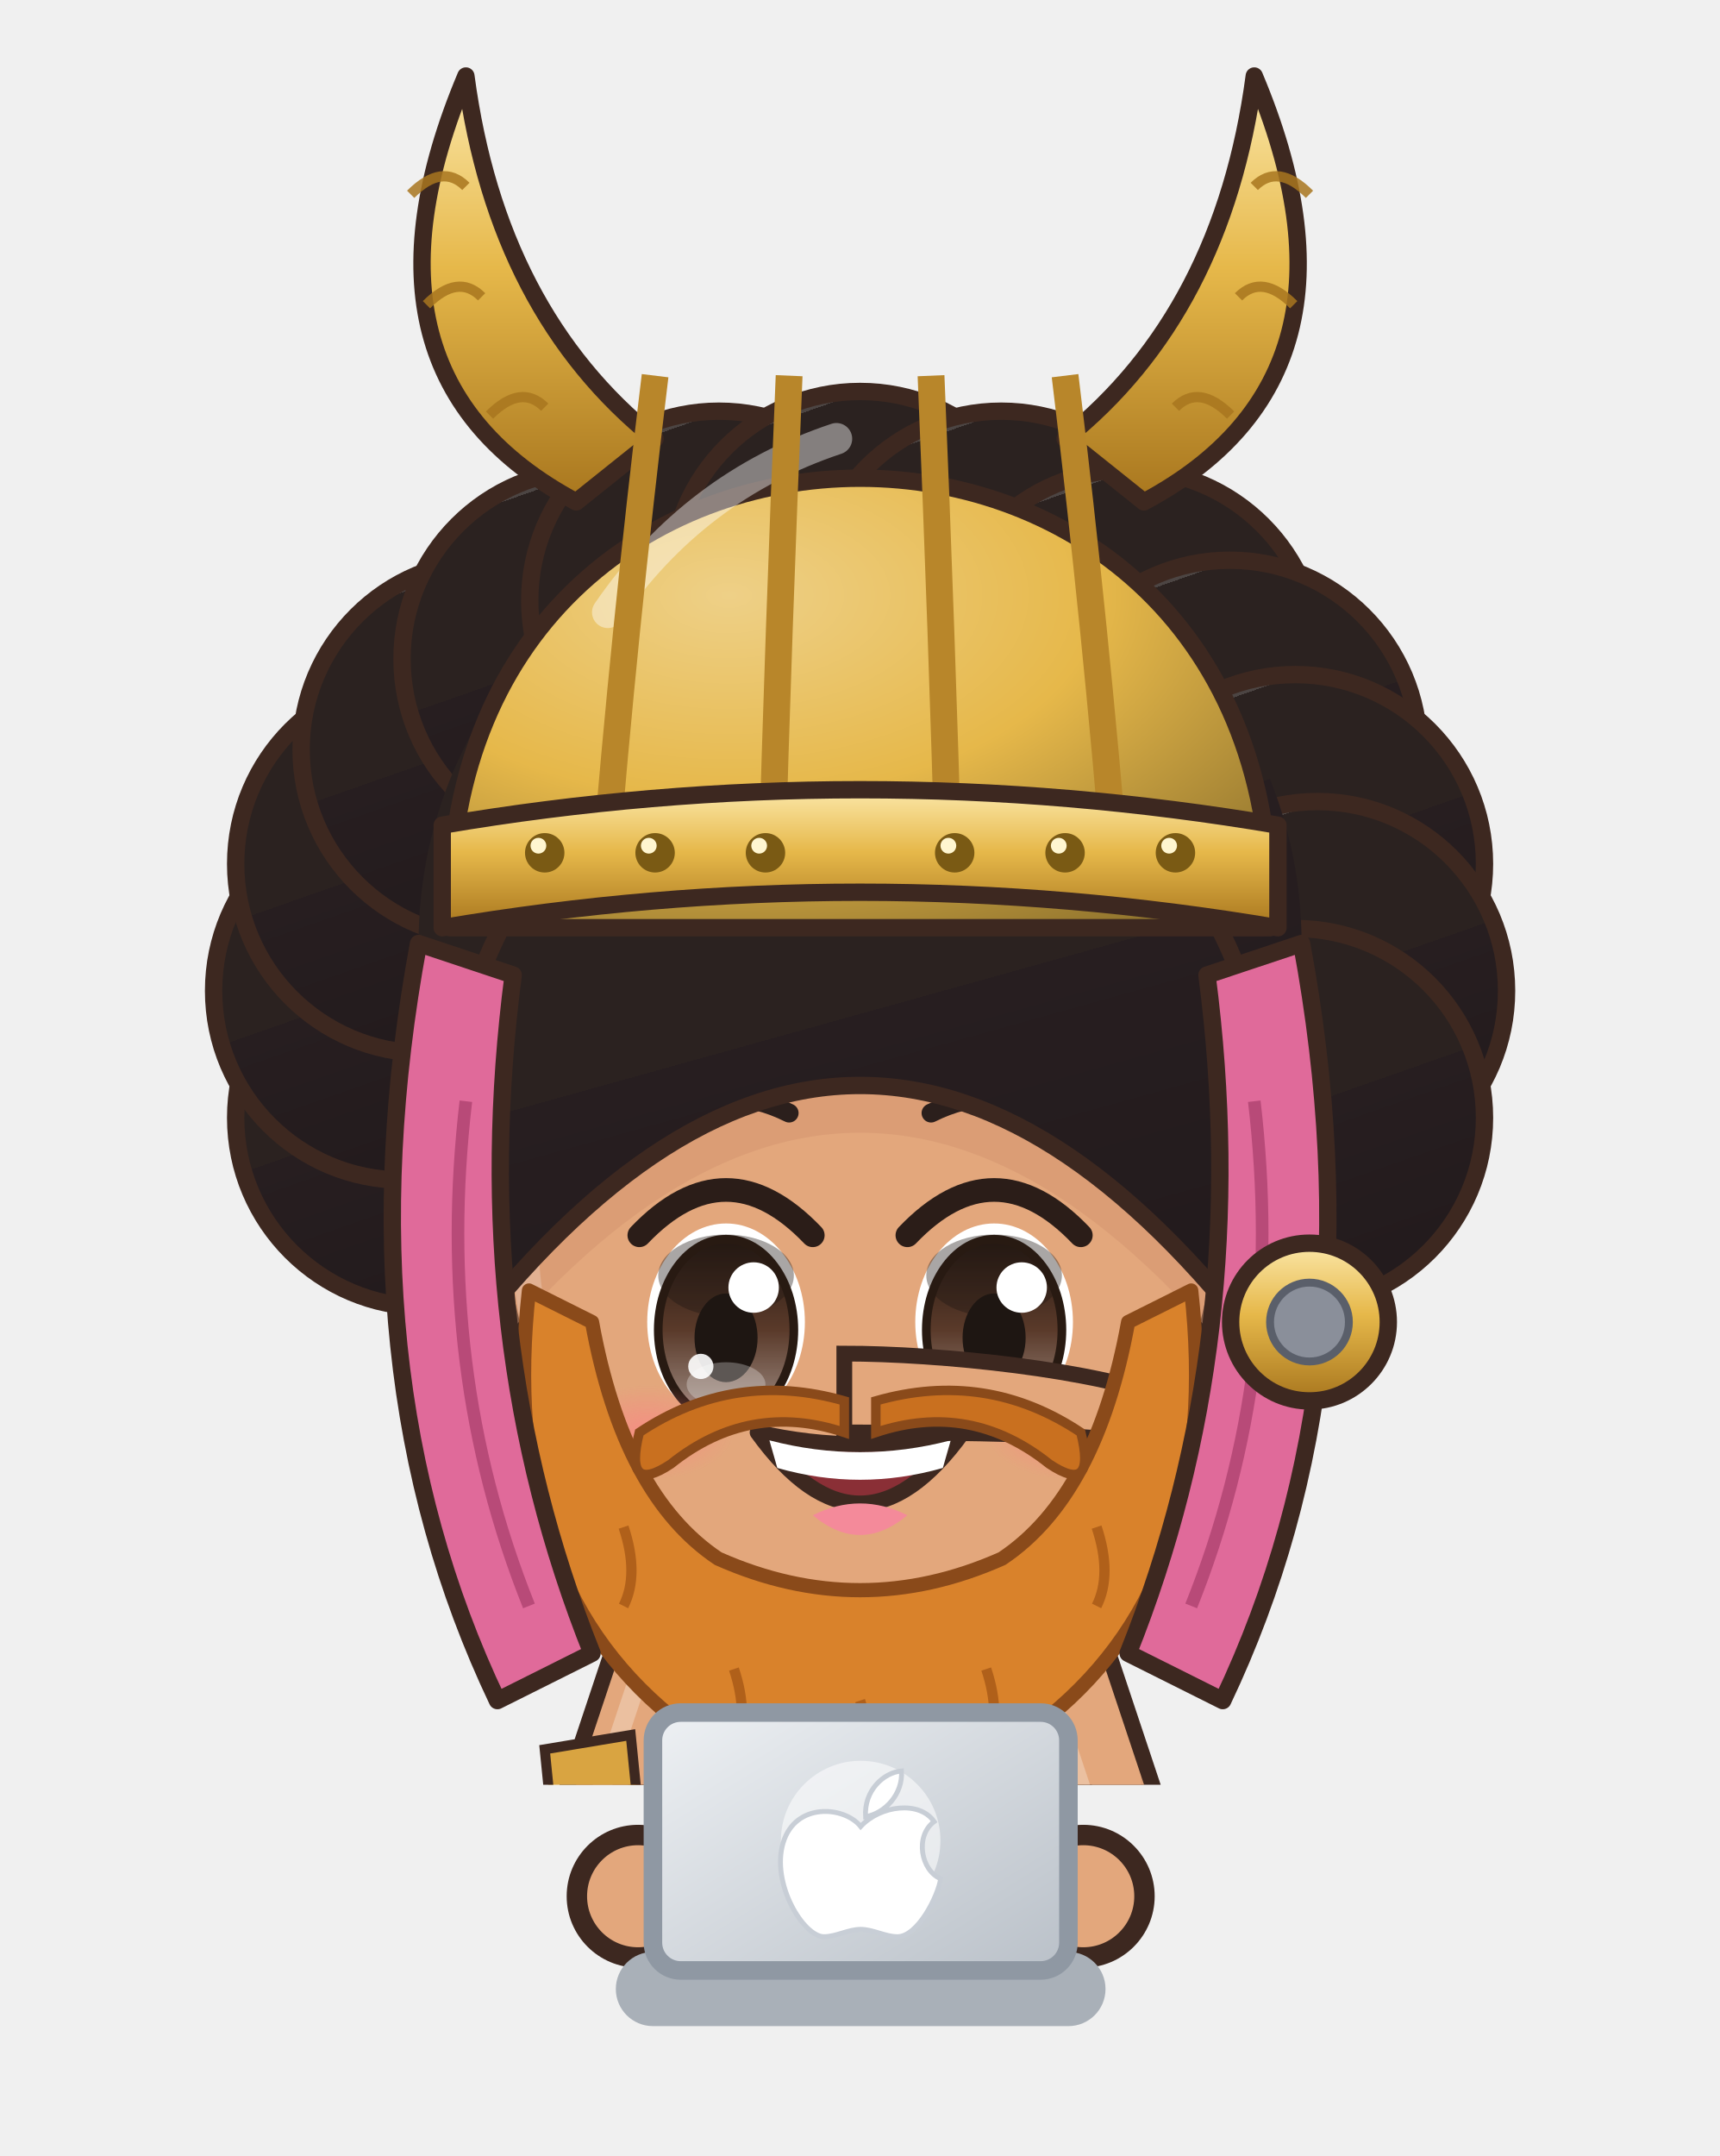
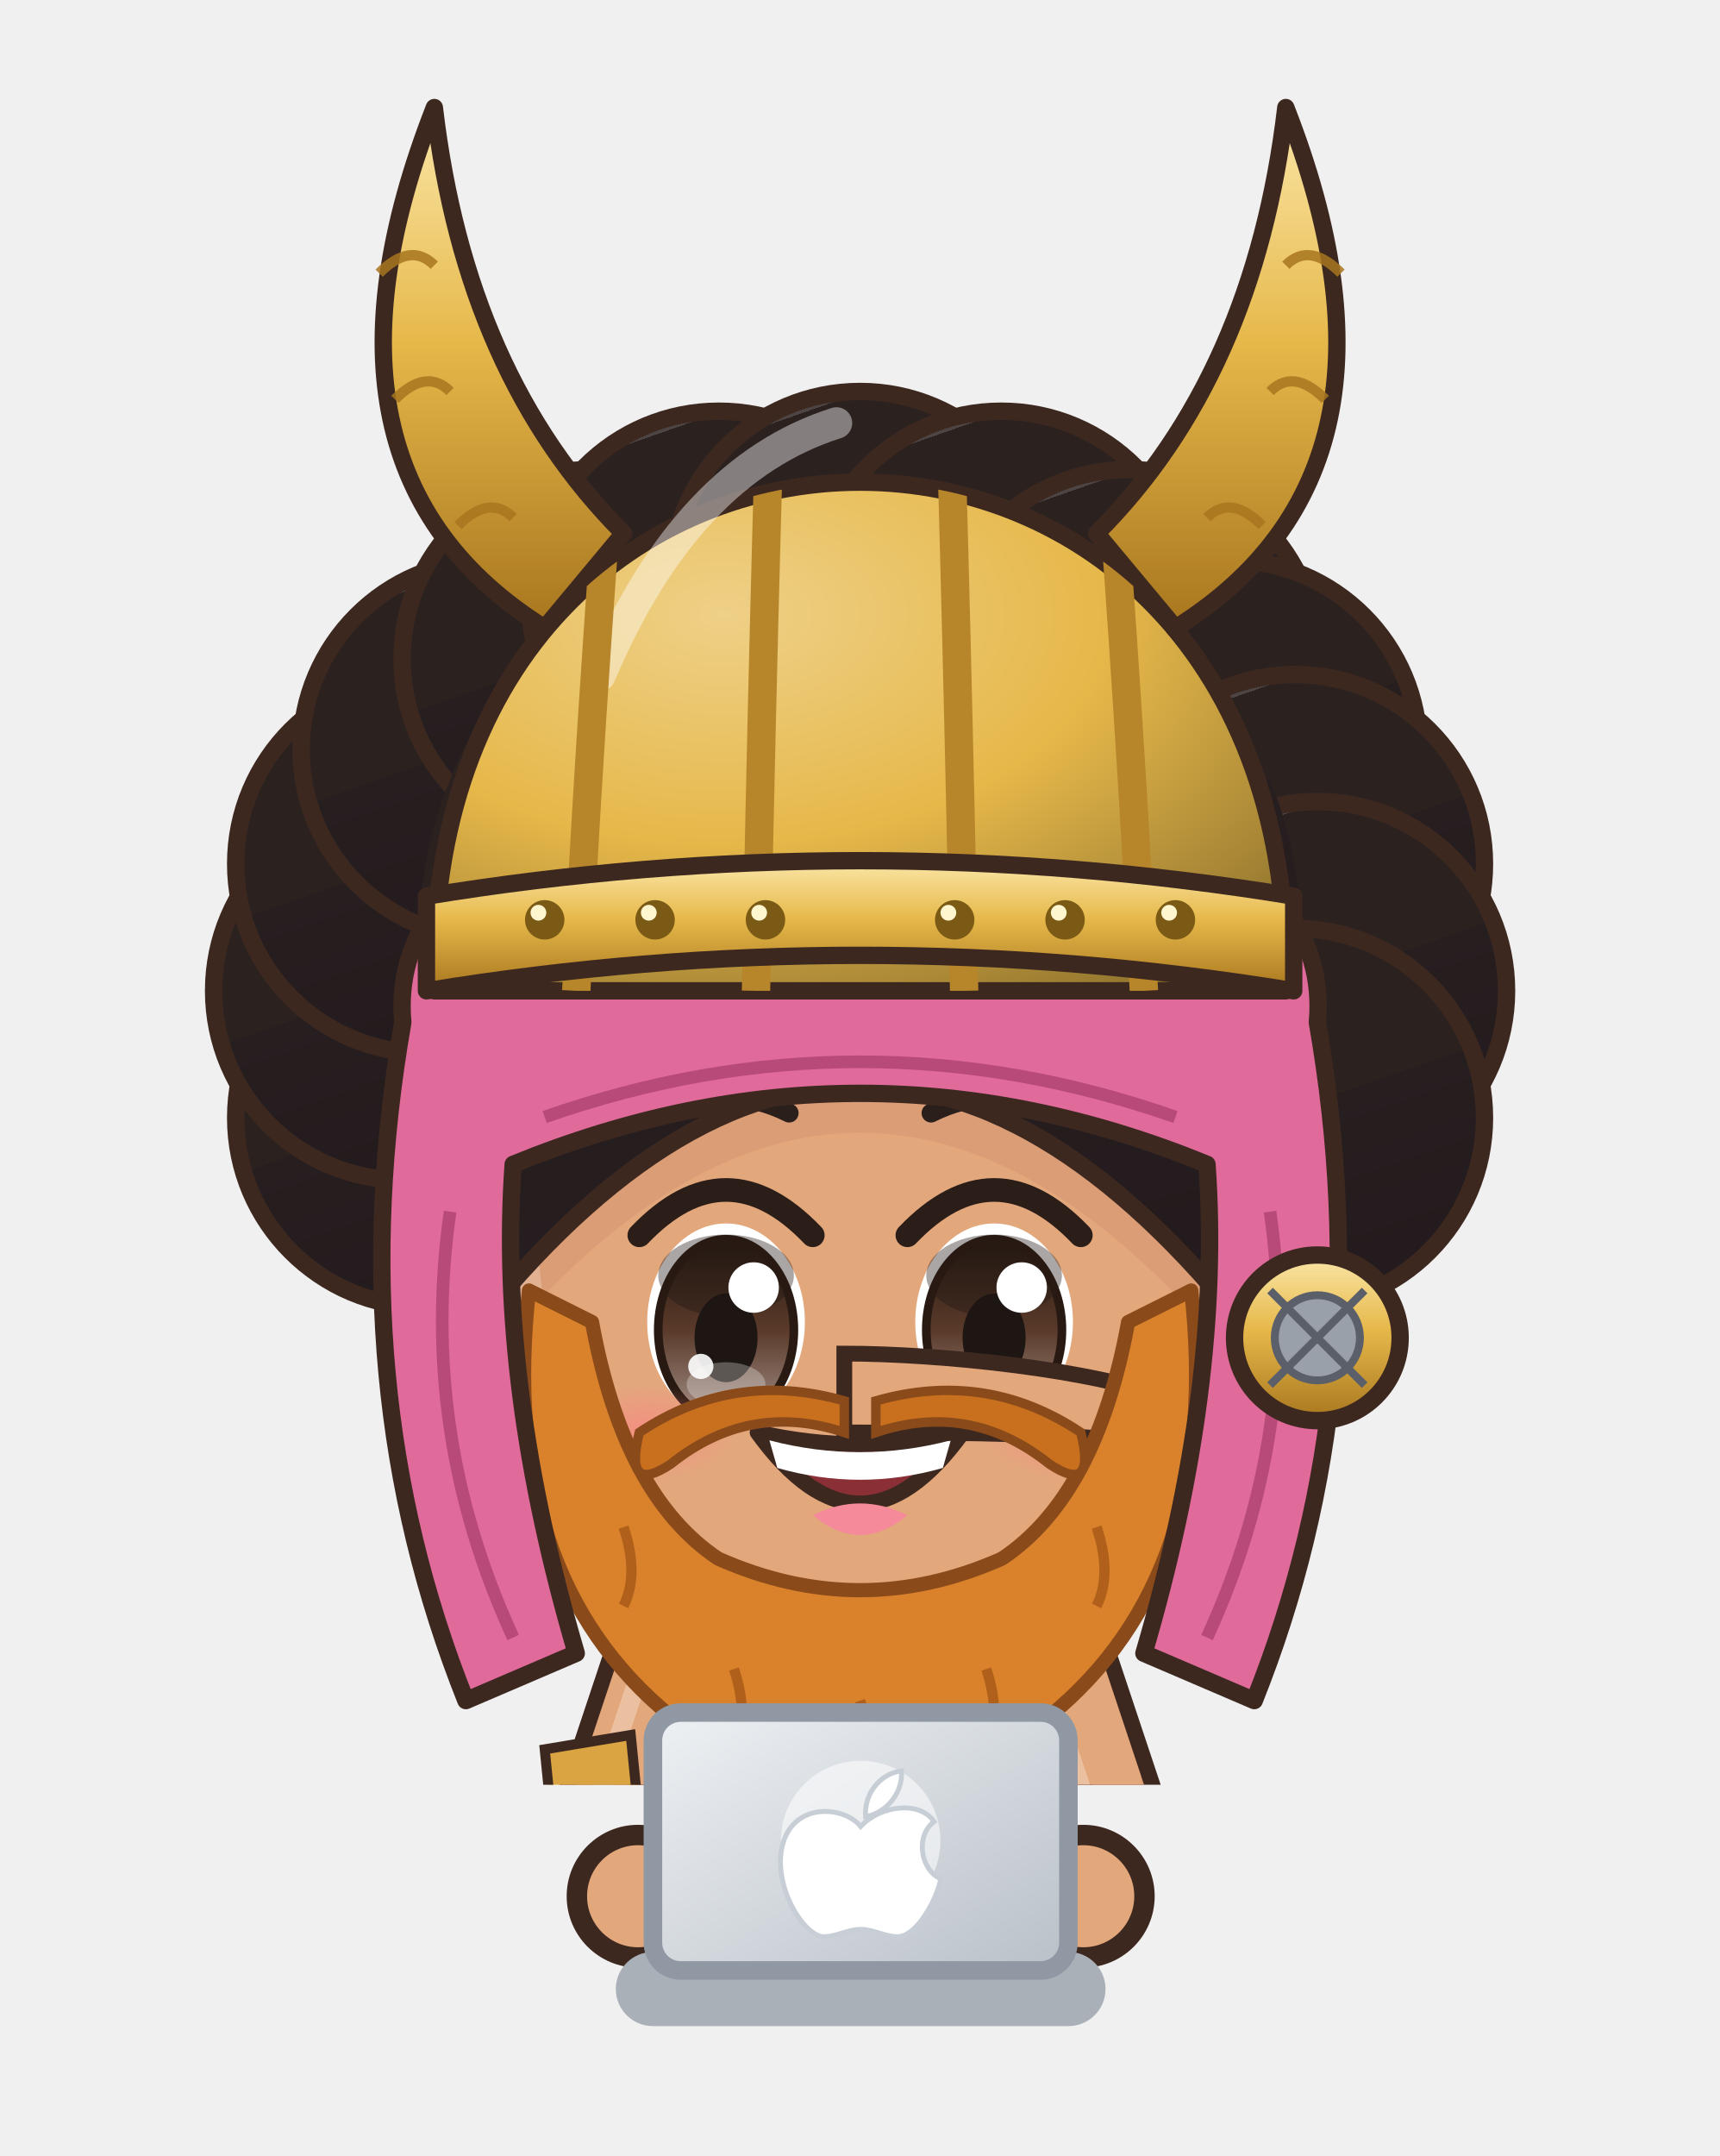
<svg xmlns="http://www.w3.org/2000/svg" viewBox="161.6 201.8 92.7 116.2" width="92.7" height="116.2">
  <svg x="161.6" y="201.8" viewBox="-120 -180 240 248.94" width="92.736" height="96.192">
    <defs>
      <linearGradient id="hair17" x1="0" y1="0" x2=".35" y2="1">
        <stop offset="0" stop-color="#4c4543" />
        <stop offset=".16" stop-color="#4c4543" />
        <stop offset=".16" stop-color="#2b2220" />
        <stop offset=".58" stop-color="#2b2220" />
        <stop offset=".58" stop-color="#271e20" />
        <stop offset="1" stop-color="#231b1d" />
      </linearGradient>
      <radialGradient id="skin17" cx=".4" cy=".32" r=".85">
        <stop offset="0" stop-color="#e3a77c" />
        <stop offset=".84" stop-color="#e3a77c" />
        <stop offset=".84" stop-color="#db9e75" />
        <stop offset="1" stop-color="#db9e75" />
      </radialGradient>
      <linearGradient id="cloth17" x1="0" y1="0" x2=".45" y2="1">
        <stop offset="0" stop-color="#e7b590" />
        <stop offset=".16" stop-color="#e7b590" />
        <stop offset=".16" stop-color="#e3a77c" />
        <stop offset=".6" stop-color="#e3a77c" />
        <stop offset=".6" stop-color="#be8b6b" />
        <stop offset="1" stop-color="#ae7f62" />
      </linearGradient>
      <linearGradient id="iris17" x1="0" y1="0" x2="0" y2="1">
        <stop offset="0" stop-color="#281a12" />
        <stop offset=".5" stop-color="#5a3a2a" />
        <stop offset="1" stop-color="#a49289" />
      </linearGradient>
      <linearGradient id="gold17" x1="0" y1="0" x2="1" y2="1">
        <stop offset="0" stop-color="#f6d27a" />
        <stop offset=".55" stop-color="#d9a63a" />
        <stop offset="1" stop-color="#a8761e" />
      </linearGradient>
      <linearGradient id="steel17" x1="0" y1="0" x2="1" y2="1">
        <stop offset="0" stop-color="#e4e8ee" />
        <stop offset=".5" stop-color="#9aa3ad" />
        <stop offset="1" stop-color="#5a606a" />
      </linearGradient>
      <linearGradient id="beard17" x1="0" y1="0" x2="0" y2="1">
        <stop offset="0" stop-color="#e6e6ea" />
        <stop offset="1" stop-color="#b8b8c2" />
      </linearGradient>
      <radialGradient id="hawkiris17" cx=".45" cy=".4" r=".7">
        <stop offset="0" stop-color="#ffe27a" />
        <stop offset=".6" stop-color="#e8a52a" />
        <stop offset="1" stop-color="#9a5a12" />
      </radialGradient>
      <linearGradient id="straw17" x1="0" y1="0" x2=".3" y2="1">
        <stop offset="0" stop-color="#ffe7aa" />
        <stop offset=".16" stop-color="#ffe7aa" />
        <stop offset=".16" stop-color="#ffe39a" />
        <stop offset=".58" stop-color="#ffe39a" />
        <stop offset=".58" stop-color="#e9b456" />
        <stop offset="1" stop-color="#d6a54f" />
      </linearGradient>
      <radialGradient id="blush17">
        <stop offset="0" stop-color="#ff7f86" stop-opacity=".9" />
        <stop offset="1" stop-color="#ff7f86" stop-opacity="0" />
      </radialGradient>
      <pattern id="stripe17" width="12" height="10" patternUnits="userSpaceOnUse">
        <rect width="6" height="10" fill="#e05a7a" />
        <rect x="6" width="6" height="10" fill="#5a3aa0" />
      </pattern>
      <clipPath id="face17">
        <path d="M -46,-4 C -47,-38 -25,-55 0,-55 C 25,-55 47,-38 46,-4 C 45,23 26,43 0,44 C -26,43 -45,23 -46,-4 Z" />
      </clipPath>
      <clipPath id="torso17">
        <path d="M -30,50 C -34,68 -28,94 -26,124 L 26,124 C 28,94 34,68 30,50 C 18,40 -18,40 -30,50 Z" />
      </clipPath>
    </defs>
    <ellipse cx="0" cy="208" rx="42" ry="7" fill="#000000" opacity=".16" />
    <g transform="translate(0,44.0) scale(1.100,1.100) translate(0,-44)">
      <circle cx="-55.2" cy="-17.9" r="24" fill="url(#hair17)" stroke="#3d2820" stroke-width="2.2" stroke-linejoin="round" />
      <circle cx="-58.0" cy="-34.0" r="24" fill="url(#hair17)" stroke="#3d2820" stroke-width="2.2" stroke-linejoin="round" />
      <circle cx="-55.2" cy="-50.1" r="24" fill="url(#hair17)" stroke="#3d2820" stroke-width="2.2" stroke-linejoin="round" />
      <circle cx="-46.9" cy="-64.6" r="24" fill="url(#hair17)" stroke="#3d2820" stroke-width="2.2" stroke-linejoin="round" />
      <circle cx="-34.1" cy="-76.1" r="24" fill="url(#hair17)" stroke="#3d2820" stroke-width="2.2" stroke-linejoin="round" />
      <circle cx="-17.9" cy="-83.5" r="24" fill="url(#hair17)" stroke="#3d2820" stroke-width="2.2" stroke-linejoin="round" />
      <circle cx="-0.0" cy="-86.0" r="24" fill="url(#hair17)" stroke="#3d2820" stroke-width="2.2" stroke-linejoin="round" />
      <circle cx="17.9" cy="-83.5" r="24" fill="url(#hair17)" stroke="#3d2820" stroke-width="2.2" stroke-linejoin="round" />
      <circle cx="34.1" cy="-76.1" r="24" fill="url(#hair17)" stroke="#3d2820" stroke-width="2.2" stroke-linejoin="round" />
      <circle cx="46.9" cy="-64.6" r="24" fill="url(#hair17)" stroke="#3d2820" stroke-width="2.2" stroke-linejoin="round" />
      <circle cx="55.2" cy="-50.1" r="24" fill="url(#hair17)" stroke="#3d2820" stroke-width="2.2" stroke-linejoin="round" />
      <circle cx="58.0" cy="-34.0" r="24" fill="url(#hair17)" stroke="#3d2820" stroke-width="2.2" stroke-linejoin="round" />
      <circle cx="55.2" cy="-17.9" r="24" fill="url(#hair17)" stroke="#3d2820" stroke-width="2.2" stroke-linejoin="round" />
      <circle cx="0" cy="-40" r="56" fill="url(#hair17)" />
    </g>
    <g transform="translate(0,205) scale(1,1) translate(0,-205)">
      <path d="M -24,118 Q -32,150 -25,176 L -1,176 Q 6,150 -2,118 Z" fill="url(#stripe17)" stroke="#3d2820" stroke-width="2.2" stroke-linejoin="round" />
      <path d="M -22,172 Q -24,186.0 -22,200 L -4,200 Q -2,186.0 -4,172 Z" fill="#8a5a3a" stroke="#3d2820" stroke-width="2.2" stroke-linejoin="round" />
      <path d="M -18,176 L -18,196" stroke="#ffffff" stroke-width="2" opacity=".18" />
      <path d="M -30.5,172.0 L -23.0,181.1 L -18.0,177.3 L -13.0,180.6 L -8.0,177.2 L -3.0,181.7 L 4.5,172.0 L -3.0,165.3 L -8.0,167.9 L -13.0,164.3 L -18.0,168.0 L -23.0,164.9 Z" fill="#c9a878" stroke="#887251" stroke-width="1.5" stroke-linejoin="round" />
      <path d="M -25.0,170.4 q 2.0,3.0 4.0,4.0" stroke="#887251" stroke-width="1.1" fill="none" opacity=".55" />
      <path d="M -23.0,174.7 l 4.0,0.0" stroke="#dbc6a7" stroke-width="1.6" stroke-linecap="round" opacity=".7" />
      <path d="M -10.0,170.2 q 2.0,3.0 4.0,4.0" stroke="#887251" stroke-width="1.1" fill="none" opacity=".55" />
      <ellipse cx="-13" cy="205" rx="14" ry="7" fill="#8a5a3a" stroke="#3d2820" stroke-width="2.2" stroke-linejoin="round" />
      <ellipse cx="-17" cy="202.5" rx="5" ry="2" fill="#ffffff" opacity=".3" />
      <path d="M 2,118 Q -6,150 1,176 L 25,176 Q 32,150 24,118 Z" fill="url(#stripe17)" stroke="#3d2820" stroke-width="2.2" stroke-linejoin="round" />
      <path d="M 4,172 Q 2,186.0 4,200 L 22,200 Q 24,186.0 22,172 Z" fill="#8a5a3a" stroke="#3d2820" stroke-width="2.2" stroke-linejoin="round" />
      <path d="M 8,176 L 8,196" stroke="#ffffff" stroke-width="2" opacity=".18" />
      <path d="M -4.5,172.0 L 3.0,179.9 L 8.0,177.0 L 13.0,180.4 L 18.0,177.1 L 23.0,181.0 L 30.5,172.0 L 23.0,165.3 L 18.0,167.7 L 13.0,165.2 L 8.0,167.4 L 3.0,164.7 Z" fill="#c9a878" stroke="#887251" stroke-width="1.5" stroke-linejoin="round" />
      <path d="M 1.0,169.5 q 2.0,3.0 4.0,4.0" stroke="#887251" stroke-width="1.1" fill="none" opacity=".55" />
      <path d="M 3.0,174.7 l 4.0,0.0" stroke="#dbc6a7" stroke-width="1.6" stroke-linecap="round" opacity=".7" />
      <path d="M 16.0,173.2 q 2.0,3.0 4.0,4.0" stroke="#887251" stroke-width="1.1" fill="none" opacity=".55" />
      <ellipse cx="13" cy="205" rx="14" ry="7" fill="#8a5a3a" stroke="#3d2820" stroke-width="2.2" stroke-linejoin="round" />
      <ellipse cx="9" cy="202.5" rx="5" ry="2" fill="#ffffff" opacity=".3" />
      <path d="M -30,50 C -34,68 -28,94 -26,124 L 26,124 C 28,94 34,68 30,50 C 18,40 -18,40 -30,50 Z" fill="url(#skin17)" stroke="#3d2820" stroke-width="2.2" stroke-linejoin="round" />
      <path d="M -8,72 Q -6,82 -8,92 M 8,72 Q 6,82 8,92" stroke="#b18060" stroke-width="1.6" fill="none" />
      <g clip-path="url(#torso17)">
        <path d="M -30,50 C -34,68 -28,94 -26,124 L 26,124 C 28,94 34,68 30,50 C 18,40 -18,40 -30,50 Z" transform="translate(4,3)" fill="none" stroke="#ffffff" stroke-width="5" opacity=".3" />
        <path d="M -30,50 C -34,68 -28,94 -26,124 L 26,124 C 28,94 34,68 30,50 C 18,40 -18,40 -30,50 Z" transform="translate(-6,-2)" fill="none" stroke="#000000" stroke-width="9" opacity=".13" />
      </g>
      <path d="M -22,60 Q -12,70 -2,64 M 2,64 Q 12,70 22,60" stroke="#b18060" stroke-width="1.6" fill="none" stroke-linecap="round" />
      <path d="M 0,70 L 0,98 M -8,78 Q -4,80 -1,78 M 1,78 Q 4,80 8,78 M -8,88 Q -4,90 -1,88 M 1,88 Q 4,90 8,88" stroke="#b18060" stroke-width="1.2" fill="none" opacity=".75" />
      <path d="M -16,46 L -14,104" stroke="#3d2820" stroke-width="8" />
      <path d="M -16,46 L -14,104" stroke="#5a3aa0" stroke-width="5" />
      <path d="M 16,46 L 14,104" stroke="#3d2820" stroke-width="8" />
      <path d="M 16,46 L 14,104" stroke="#5a3aa0" stroke-width="5" />
      <rect x="-29" y="103" width="58" height="10" fill="#1f1d26" stroke="#3d2820" stroke-width="1.8" />
      <rect x="-6" y="102" width="12" height="12" rx="1.5" fill="none" stroke="#e6c25a" stroke-width="2.4" />
      <path d="M 20,104 L 36,116" stroke="#8a8f9a" stroke-width="2.4" />
      <ellipse cx="38" cy="126" rx="11" ry="12" fill="#d0402c" stroke="#3d2820" stroke-width="1.8" stroke-linejoin="round" />
      <path d="M 30,120 Q 38,116 46,120" stroke="#8a2a1a" stroke-width="1.6" fill="none" />
      <path d="M -28,54 L -38,84 L -31,102" stroke="#3d2820" stroke-width="17" fill="none" stroke-linecap="round" stroke-linejoin="round" />
      <path d="M -28,54 L -38,84 L -31,102" stroke="url(#skin17)" stroke-width="12.6" fill="none" stroke-linecap="round" stroke-linejoin="round" />
      <path d="M -28,54 L -38,84 L -31,102" transform="translate(-2.6,-1)" stroke="#ffffff" stroke-width="2.6" fill="none" stroke-linecap="round" stroke-linejoin="round" opacity=".28" />
      <path d="M 28,54 L 38,84 L 31,102" stroke="#3d2820" stroke-width="17" fill="none" stroke-linecap="round" stroke-linejoin="round" />
      <path d="M 28,54 L 38,84 L 31,102" stroke="url(#skin17)" stroke-width="12.6" fill="none" stroke-linecap="round" stroke-linejoin="round" />
      <path d="M 28,54 L 38,84 L 31,102" transform="translate(-2.6,-1)" stroke="#ffffff" stroke-width="2.6" fill="none" stroke-linecap="round" stroke-linejoin="round" opacity=".28" />
      <circle cx="-31" cy="102" r="8.5" fill="url(#skin17)" stroke="#3d2820" stroke-width="2.2" />
      <circle cx="31" cy="102" r="8.5" fill="url(#skin17)" stroke="#3d2820" stroke-width="2.2" />
      <path d="M -44,64 L -32,62 L -31,72 L -43,74 Z" fill="#d9a441" stroke="#3d2820" stroke-width="1.4" />
      <path d="M -10,34 L 10,34 L 9,46 Q 0,50 -9,46 Z" fill="#db9e75" />
    </g>
    <g transform="translate(0,44.0) scale(1.100,1.100) translate(0,-44)">
      <ellipse cx="-45" cy="8" rx="7" ry="10" fill="url(#skin17)" stroke="#3d2820" stroke-width="2.2" stroke-linejoin="round" />
      <ellipse cx="45" cy="8" rx="7" ry="10" fill="url(#skin17)" stroke="#3d2820" stroke-width="2.2" stroke-linejoin="round" />
      <path d="M -46,-4 C -47,-38 -25,-55 0,-55 C 25,-55 47,-38 46,-4 C 45,23 26,43 0,44 C -26,43 -45,23 -46,-4 Z" fill="url(#skin17)" stroke="#3d2820" stroke-width="2.2" stroke-linejoin="round" />
      <g clip-path="url(#face17)">
        <path d="M -46,-4 C -47,-38 -25,-55 0,-55 C 25,-55 47,-38 46,-4 C 45,23 26,43 0,44 C -26,43 -45,23 -46,-4 Z" transform="translate(3.5,2.5)" fill="none" stroke="#ffffff" stroke-width="3.4" opacity=".45" />
      </g>
      <g clip-path="url(#face17)">
        <path d="M -53,14 C -60,-46 -28,-72 0,-72 C 28,-72 60,-46 53,14 Q 0,-58 -53,14 Z" transform="translate(0,6)" fill="#d3946e" opacity=".5" />
      </g>
      <ellipse cx="-17" cy="8" rx="10" ry="12.5" fill="#ffffff" />
      <ellipse cx="-17" cy="9" rx="8.6" ry="11.5" fill="url(#iris17)" />
      <ellipse cx="-17" cy="2.1" rx="8.6" ry="5.2" fill="#1e1612" opacity=".38" />
      <ellipse cx="-17" cy="9" rx="8.6" ry="11.5" fill="none" stroke="#281a12" stroke-width="1.1" />
      <ellipse cx="-17" cy="10" rx="4" ry="5.625" fill="#1e1612" />
      <ellipse cx="-17" cy="15.9" rx="5" ry="2.8" fill="#ffffff" opacity=".28" />
      <circle cx="-13.5" cy="3.625" r="3.2" fill="#ffffff" />
      <circle cx="-20.2" cy="13.625" r="1.6" fill="#ffffff" opacity=".9" />
      <path d="M -28,-3.0 Q -17,-14.5 -6,-3.0" stroke="#2b1d18" stroke-width="3" fill="none" stroke-linecap="round" />
      <path d="M -25,-18.5 Q -17,-22.5 -9,-18.5" stroke="#2b1f1c" stroke-width="2.4" fill="none" stroke-linecap="round" />
      <ellipse cx="17" cy="8" rx="10" ry="12.5" fill="#ffffff" />
      <ellipse cx="17" cy="9" rx="8.6" ry="11.5" fill="url(#iris17)" />
      <ellipse cx="17" cy="2.1" rx="8.6" ry="5.2" fill="#1e1612" opacity=".38" />
      <ellipse cx="17" cy="9" rx="8.6" ry="11.5" fill="none" stroke="#281a12" stroke-width="1.1" />
      <ellipse cx="17" cy="10" rx="4" ry="5.625" fill="#1e1612" />
      <ellipse cx="17" cy="15.9" rx="5" ry="2.8" fill="#ffffff" opacity=".28" />
      <circle cx="20.5" cy="3.625" r="3.2" fill="#ffffff" />
      <circle cx="13.8" cy="13.625" r="1.6" fill="#ffffff" opacity=".9" />
      <path d="M 6,-3.0 Q 17,-14.5 28,-3.0" stroke="#2b1d18" stroke-width="3" fill="none" stroke-linecap="round" />
      <path d="M 9,-18.5 Q 17,-22.5 25,-18.5" stroke="#2b1f1c" stroke-width="2.4" fill="none" stroke-linecap="round" />
      <path d="M -13,22 Q 0,40 13,22 Q 0,25 -13,22 Z" fill="#8a2f36" stroke="#3d2820" stroke-width="2" stroke-linejoin="round" />
      <path d="M -11.5,23 Q 0,26 11.5,23 L 10.5,26.5 Q 0,29.5 -10.5,26.5 Z" fill="#ffffff" />
      <path d="M -6,32.5 Q 0,37.5 6,32.5 Q 0,29.5 -6,32.5 Z" fill="#f48a9a" />
      <ellipse cx="-27" cy="22" rx="11" ry="6" fill="url(#blush17)" opacity="0.70" />
      <ellipse cx="27" cy="22" rx="11" ry="6" fill="url(#blush17)" opacity="0.70" />
      <path d="M -2,12 C 10,12 30,14 40,18 C 42,22 38,24 34,23 C 22,22 8,22 -2,22 Z" fill="url(#skin17)" stroke="#3d2820" stroke-width="2" />
      <path d="M -42,4 Q -46,40 -24,58 Q -12,68 0,70 Q 12,68 24,58 Q 46,40 42,4 L 34,8 Q 30,30 18,38 Q 0,46 -18,38 Q -30,30 -34,8 Z" fill="#d9822b" stroke="#8a4a1a" stroke-width="1.8" stroke-linejoin="round" />
      <path d="M -2,22 Q -14,18 -24,26 Q -30,30 -28,22 Q -16,14 -2,18 Z M 2,22 Q 14,18 24,26 Q 30,30 28,22 Q 16,14 2,18 Z" fill="#c9701f" stroke="#8a4a1a" stroke-width="1.2" />
      <path d="M -30,34 q 2,6 0,10" stroke="#b0601a" stroke-width="1.3" fill="none" />
      <path d="M -16,52 q 2,6 0,10" stroke="#b0601a" stroke-width="1.3" fill="none" />
      <path d="M 0,56 q 2,6 0,10" stroke="#b0601a" stroke-width="1.3" fill="none" />
      <path d="M 16,52 q 2,6 0,10" stroke="#b0601a" stroke-width="1.3" fill="none" />
      <path d="M 30,34 q 2,6 0,10" stroke="#b0601a" stroke-width="1.3" fill="none" />
      <path d="M -53,14 C -60,-46 -28,-72 0,-72 C 28,-72 60,-46 53,14 Q 0,-58 -53,14 Z" fill="url(#hair17)" stroke="#3d2820" stroke-width="2.2" stroke-linejoin="round" />
      <defs>
        <linearGradient id="hg17" x1="0" y1="0" x2="0" y2="1">
          <stop offset="0" stop-color="#fbe7a8" />
          <stop offset=".45" stop-color="#e6b84a" />
          <stop offset="1" stop-color="#a8761e" />
        </linearGradient>
        <linearGradient id="hh17" x1="0" y1="1" x2="1" y2="0">
          <stop offset="0" stop-color="#bdb6a4" />
          <stop offset=".55" stop-color="#f2eee4" />
          <stop offset="1" stop-color="#ffffff" />
        </linearGradient>
        <linearGradient id="hk17" x1="0" y1="1" x2="1" y2="0">
          <stop offset="0" stop-color="#2a2e38" />
          <stop offset=".6" stop-color="#4a4f5c" />
          <stop offset="1" stop-color="#6a707e" />
        </linearGradient>
      </defs>
-       <path d="M -56,-40 Q -66,14 -46,56 L -34,50 Q -50,10 -44,-36 Z M 56,-40 Q 66,14 46,56 L 34,50 Q 50,10 44,-36 Z" fill="#e06a9a" stroke="#3d2820" stroke-width="2.2" stroke-linejoin="round" />
-       <path d="M -50,-20 Q -54,14 -42,44 M 50,-20 Q 54,14 42,44" stroke="#b84a78" stroke-width="1.6" fill="none" />
-       <circle cx="57" cy="8" r="10" fill="url(#hg17)" stroke="#3d2820" stroke-width="2.2" stroke-linejoin="round" />
-       <circle cx="57" cy="8" r="5" fill="#8a8f9a" stroke="#5a5f6a" stroke-width="1" />
-       <path d="M -36,-96 Q -66,-112 -50,-150 Q -46,-120 -26,-104 Z" fill="url(#hg17)" stroke="#3d2820" stroke-width="2.2" stroke-linejoin="round" />
-       <path d="M -40,-108 q -3,-3 -7,1" stroke="#a8761e" stroke-width="1.3" fill="none" opacity=".85" />
-       <path d="M -48,-122 q -3,-3 -7,1" stroke="#a8761e" stroke-width="1.3" fill="none" opacity=".85" />
-       <path d="M -50,-136 q -3,-3 -7,1" stroke="#a8761e" stroke-width="1.3" fill="none" opacity=".85" />
-       <path d="M 36,-96 Q 66,-112 50,-150 Q 46,-120 26,-104 Z" fill="url(#hg17)" stroke="#3d2820" stroke-width="2.2" stroke-linejoin="round" />
-       <path d="M 40,-108 q 3,-3 7,1" stroke="#a8761e" stroke-width="1.3" fill="none" opacity=".85" />
-       <path d="M 48,-122 q 3,-3 7,1" stroke="#a8761e" stroke-width="1.3" fill="none" opacity=".85" />
-       <path d="M 50,-136 q 3,-3 7,1" stroke="#a8761e" stroke-width="1.3" fill="none" opacity=".85" />
+       <path d="M -58,-30 C -62,-74 62,-74 58,-30 Q 66,16 50,56 L 36,50 Q 46,16 44,-12 Q 0,-30 -44,-12 Q -46,16 -36,50 L -50,56 Q -66,16 -58,-30 Z" fill="#e06a9a" stroke="#3d2820" stroke-width="2.2" stroke-linejoin="round" />
+       <path d="M -52,-6 Q -56,22 -44,48 M 52,-6 Q 56,22 44,48 M -40,-18 Q 0,-32 40,-18" stroke="#b84a78" stroke-width="1.6" fill="none" />
+       <circle cx="58" cy="10" r="10.5" fill="url(#hg17)" stroke="#3d2820" stroke-width="2.2" stroke-linejoin="round" />
+       <circle cx="58" cy="10" r="5.4" fill="#9aa0aa" stroke="#5a5f6a" stroke-width="1" />
+       <path d="M 52,4 L 64,16 M 64,4 L 52,16" stroke="#5a5f6a" stroke-width="1" />
+       <path d="M -40,-80 Q -72,-100 -54,-146 Q -50,-112 -30,-92 Z" fill="url(#hg17)" stroke="#3d2820" stroke-width="2.2" stroke-linejoin="round" />
+       <path d="M -44,-94 q -3,-3 -7,1" stroke="#a8761e" stroke-width="1.3" fill="none" opacity=".85" />
+       <path d="M -52,-110 q -3,-3 -7,1" stroke="#a8761e" stroke-width="1.3" fill="none" opacity=".85" />
+       <path d="M -54,-126 q -3,-3 -7,1" stroke="#a8761e" stroke-width="1.3" fill="none" opacity=".85" />
+       <path d="M 40,-80 Q 72,-100 54,-146 Q 50,-112 30,-92 Z" fill="url(#hg17)" stroke="#3d2820" stroke-width="2.2" stroke-linejoin="round" />
+       <path d="M 44,-94 q 3,-3 7,1" stroke="#a8761e" stroke-width="1.3" fill="none" opacity=".85" />
+       <path d="M 52,-110 q 3,-3 7,1" stroke="#a8761e" stroke-width="1.3" fill="none" opacity=".85" />
+       <path d="M 54,-126 q 3,-3 7,1" stroke="#a8761e" stroke-width="1.3" fill="none" opacity=".85" />
      <defs>
        <radialGradient id="hd17" cx=".34" cy=".26" r=".9">
          <stop offset="0" stop-color="#eed087" />
          <stop offset=".5" stop-color="#e6b84a" />
          <stop offset="1" stop-color="#8e722d" />
        </radialGradient>
      </defs>
-       <path d="M -52,-42 C -54,-118 54,-118 52,-42 Z" fill="url(#hd17)" stroke="#3d2820" stroke-width="2.2" stroke-linejoin="round" />
-       <path d="M -32,-82 Q -21,-98 -3,-104" stroke="#ffffff" stroke-width="4" fill="none" stroke-linecap="round" opacity=".42" />
-       <path d="M -26,-112 Q -29.9,-80 -32.5,-48" stroke="#b8862a" stroke-width="3.4" fill="none" />
-       <path d="M -9,-112 Q -10.35,-80 -11.25,-48" stroke="#b8862a" stroke-width="3.4" fill="none" />
-       <path d="M 9,-112 Q 10.35,-80 11.25,-48" stroke="#b8862a" stroke-width="3.4" fill="none" />
-       <path d="M 26,-112 Q 29.9,-80 32.5,-48" stroke="#b8862a" stroke-width="3.4" fill="none" />
-       <path d="M -53,-55 Q 0,-64 53,-55 L 53,-42 Q 0,-51 -53,-42 Z" fill="url(#hg17)" stroke="#3d2820" stroke-width="2.2" stroke-linejoin="round" />
-       <circle cx="-40" cy="-51.5" r="2.5" fill="#7a5a14" />
-       <circle cx="-40.8" cy="-52.4" r="1" fill="#fff6d0" />
-       <circle cx="-26" cy="-51.5" r="2.5" fill="#7a5a14" />
-       <circle cx="-26.8" cy="-52.4" r="1" fill="#fff6d0" />
-       <circle cx="-12" cy="-51.5" r="2.5" fill="#7a5a14" />
-       <circle cx="-12.8" cy="-52.4" r="1" fill="#fff6d0" />
-       <circle cx="12" cy="-51.5" r="2.5" fill="#7a5a14" />
-       <circle cx="11.2" cy="-52.4" r="1" fill="#fff6d0" />
-       <circle cx="26" cy="-51.5" r="2.5" fill="#7a5a14" />
-       <circle cx="25.2" cy="-52.4" r="1" fill="#fff6d0" />
-       <circle cx="40" cy="-51.5" r="2.5" fill="#7a5a14" />
-       <circle cx="39.2" cy="-52.4" r="1" fill="#fff6d0" />
+       <path d="M -54,-34 C -56,-120 56,-120 54,-34 Z" fill="url(#hd17)" stroke="#3d2820" stroke-width="2.2" stroke-linejoin="round" />
+       <path d="M -33,-74 Q -22,-100 -3,-106" stroke="#ffffff" stroke-width="4" fill="none" stroke-linecap="round" opacity=".42" />
+       <defs>
+         <clipPath id="uc17">
+           <path d="M -54,-34 C -56,-120 56,-120 54,-34 Z" />
+         </clipPath>
+       </defs>
+       <g clip-path="url(#uc17)">
+         <path d="M -30,-122 Q -33.6,-80 -36.0,-34" stroke="#b8862a" stroke-width="3.6" fill="none" />
+         <path d="M -11,-122 Q -12.32,-80 -13.2,-34" stroke="#b8862a" stroke-width="3.6" fill="none" />
+         <path d="M 11,-122 Q 12.32,-80 13.2,-34" stroke="#b8862a" stroke-width="3.6" fill="none" />
+         <path d="M 30,-122 Q 33.6,-80 36.0,-34" stroke="#b8862a" stroke-width="3.6" fill="none" />
+       </g>
+       <path d="M -55,-46 Q 0,-55 55,-46 L 55,-34 Q 0,-43 -55,-34 Z" fill="url(#hg17)" stroke="#3d2820" stroke-width="2.2" stroke-linejoin="round" />
+       <circle cx="-40" cy="-43.0" r="2.5" fill="#7a5a14" />
+       <circle cx="-40.8" cy="-43.9" r="1" fill="#fff6d0" />
+       <circle cx="-26" cy="-43.0" r="2.5" fill="#7a5a14" />
+       <circle cx="-26.8" cy="-43.9" r="1" fill="#fff6d0" />
+       <circle cx="-12" cy="-43.0" r="2.5" fill="#7a5a14" />
+       <circle cx="-12.8" cy="-43.9" r="1" fill="#fff6d0" />
+       <circle cx="12" cy="-43.0" r="2.5" fill="#7a5a14" />
+       <circle cx="11.2" cy="-43.9" r="1" fill="#fff6d0" />
+       <circle cx="26" cy="-43.0" r="2.5" fill="#7a5a14" />
+       <circle cx="25.2" cy="-43.9" r="1" fill="#fff6d0" />
+       <circle cx="40" cy="-43.0" r="2.5" fill="#7a5a14" />
+       <circle cx="39.2" cy="-43.9" r="1" fill="#fff6d0" />
    </g>
    <g transform="translate(0,205) scale(1,1) translate(0,-205)" />
  </svg>
  <circle cx="196.0" cy="304.0" r="3.3" fill="#e3a77c" stroke="#3d2820" stroke-width="1.1" />
  <circle cx="220.0" cy="304.0" r="3.3" fill="#e3a77c" stroke="#3d2820" stroke-width="1.1" />
  <defs>
    <linearGradient id="lp18" x1="0" y1="0" x2="1" y2="1">
      <stop offset="0" stop-color="#eef1f4" />
      <stop offset="1" stop-color="#b9c0c8" />
    </linearGradient>
  </defs>
  <rect x="194.8" y="307.0" width="26.4" height="4" rx="2" fill="#a9b0b8" />
  <rect x="196.8" y="294.1" width="22.4" height="13.9" rx="1.5" fill="url(#lp18)" stroke="#8f98a3" stroke-width="1" />
  <ellipse cx="208.0" cy="301.0" rx="4.3" ry="4.3" fill="#ffffff" opacity=".55" />
  <path d="M 0,-4 C -2,-6.5 -8,-7 -9.5,-2 C -11,3 -7,9.5 -4.5,9.5 C -3,9.5 -1.5,8.6 0,8.6 C 1.5,8.6 3,9.5 4.5,9.5 C 7,9.5 9.5,4.5 9.8,2.4 C 7.4,1.4 6.6,-2.8 9,-4.6 C 7.2,-7.2 2.4,-6.6 0,-4 Z M 0.6,-5.2 C 0.4,-8.4 2.8,-10.6 5,-10.8 C 5.2,-8 3,-5.6 0.6,-5.2 Z" transform="translate(208.0,302.0) scale(0.44)" fill="#ffffff" stroke="#c8ced6" stroke-width=".6" />
</svg>
